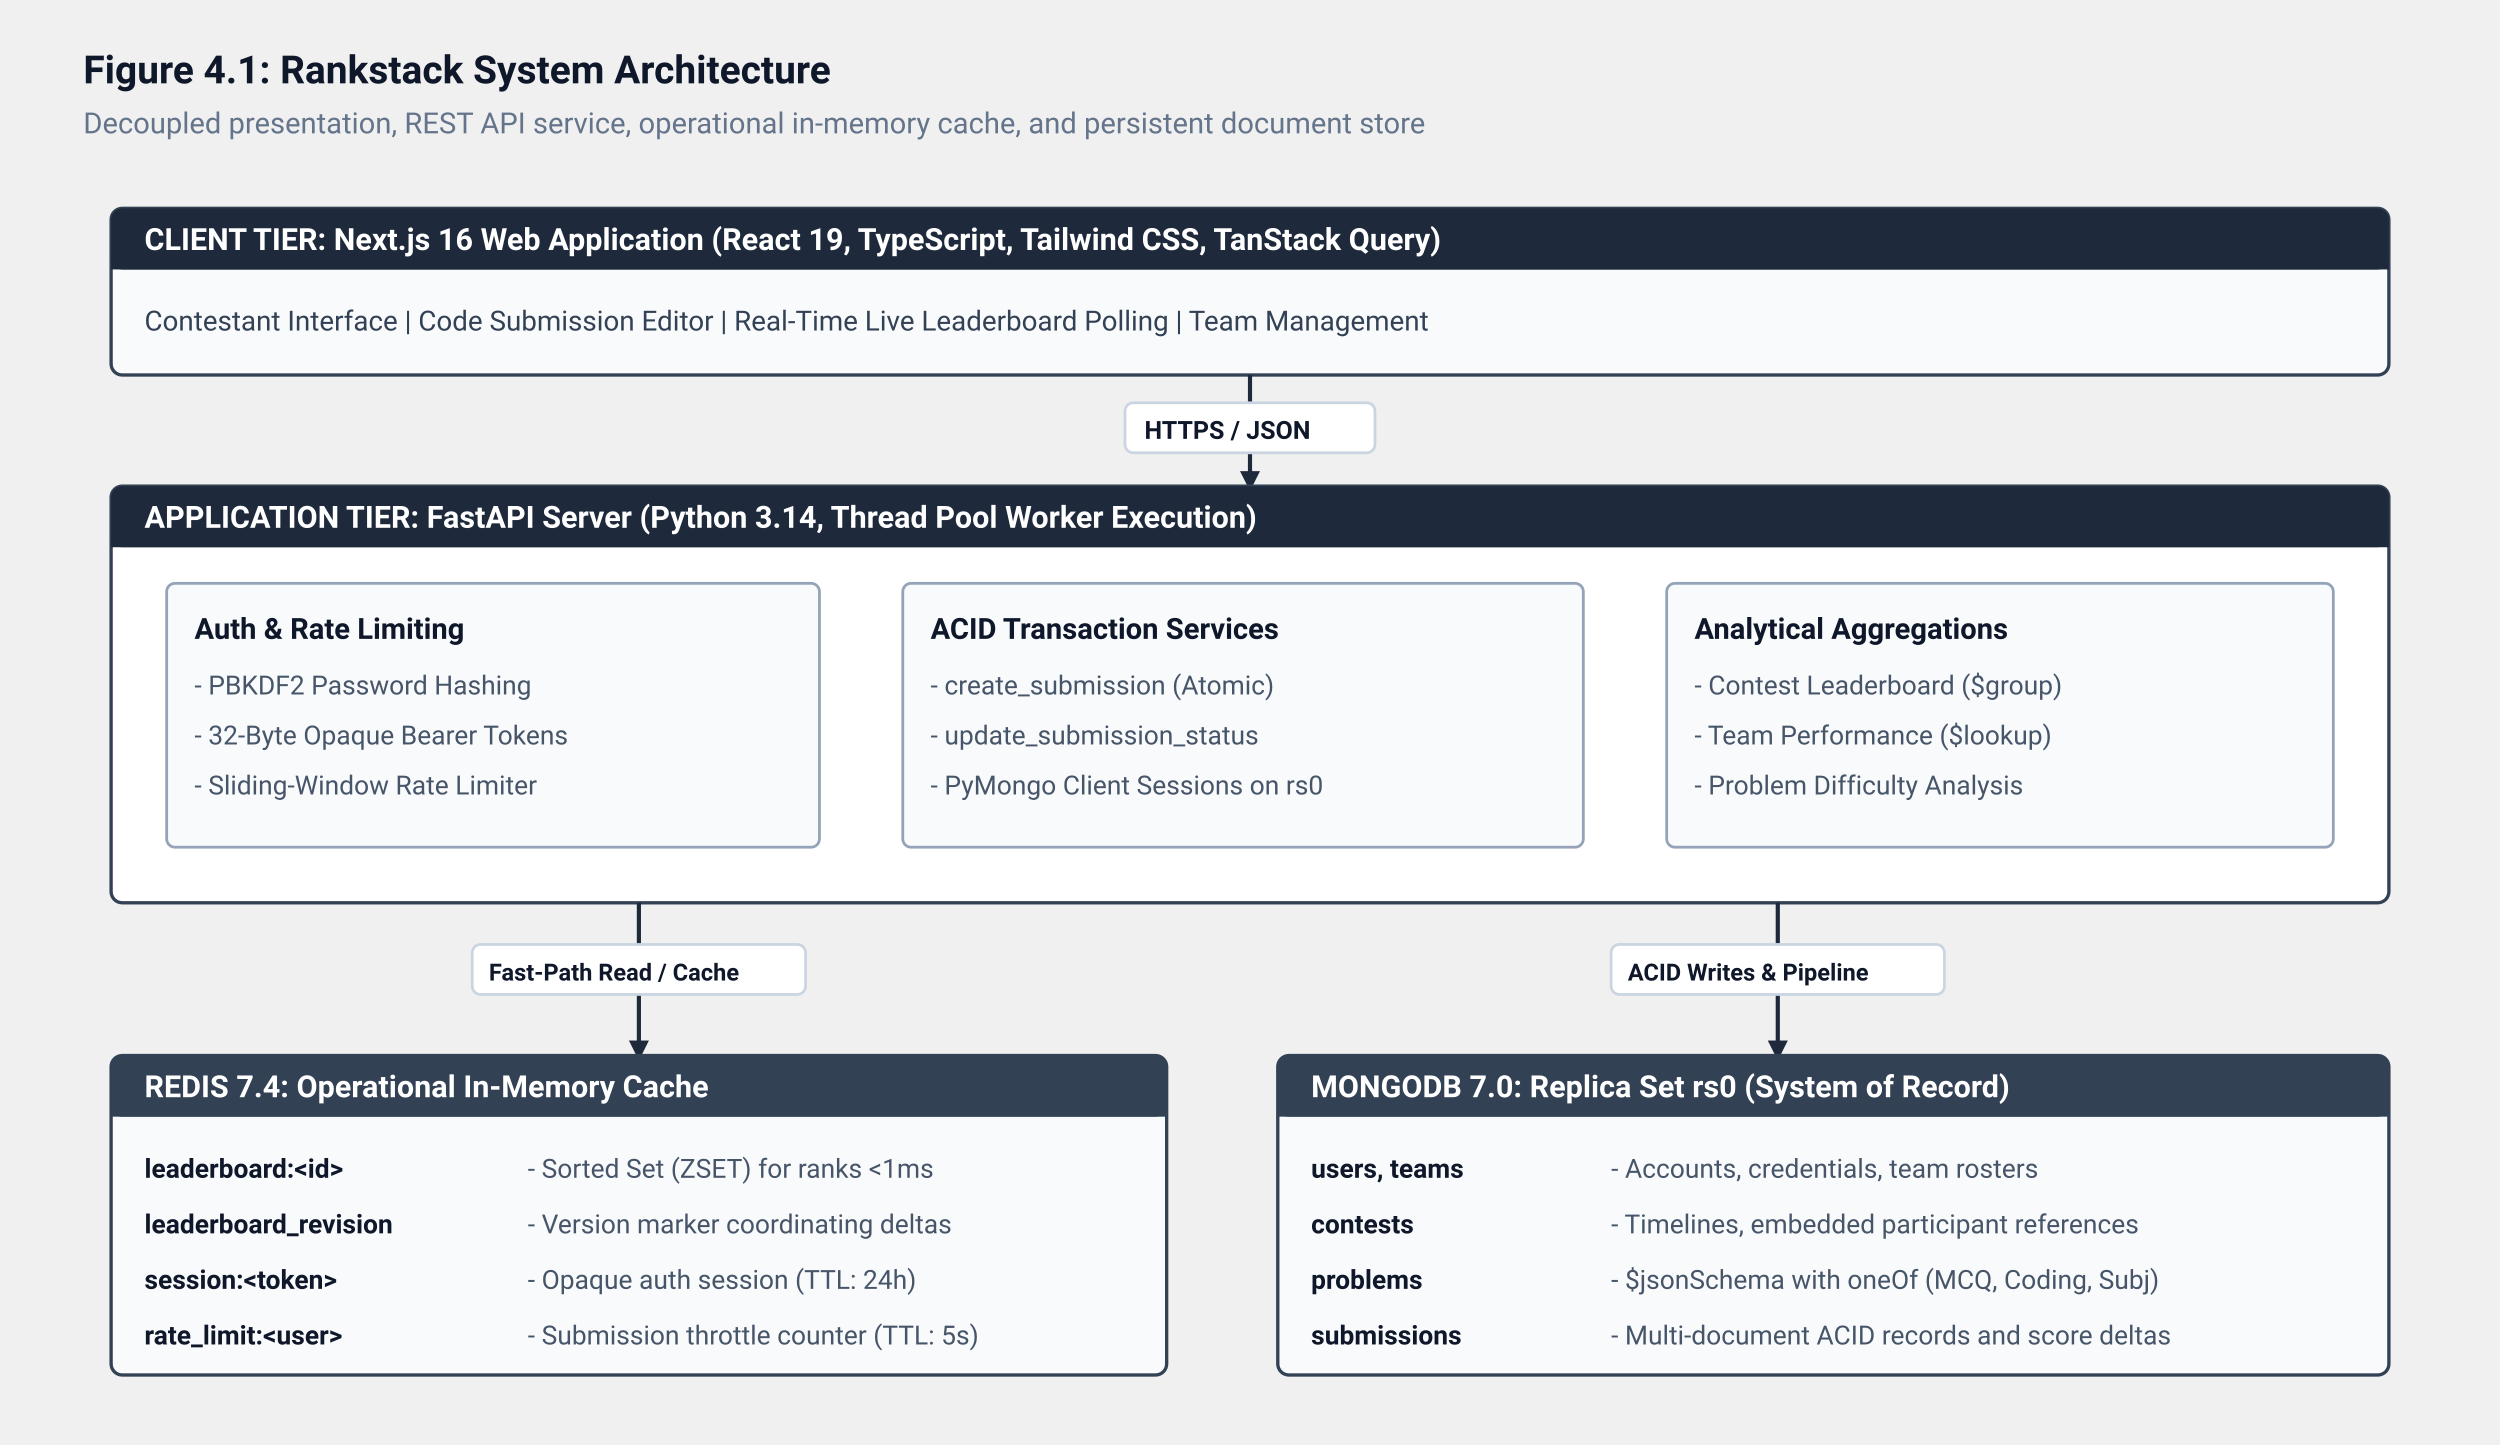
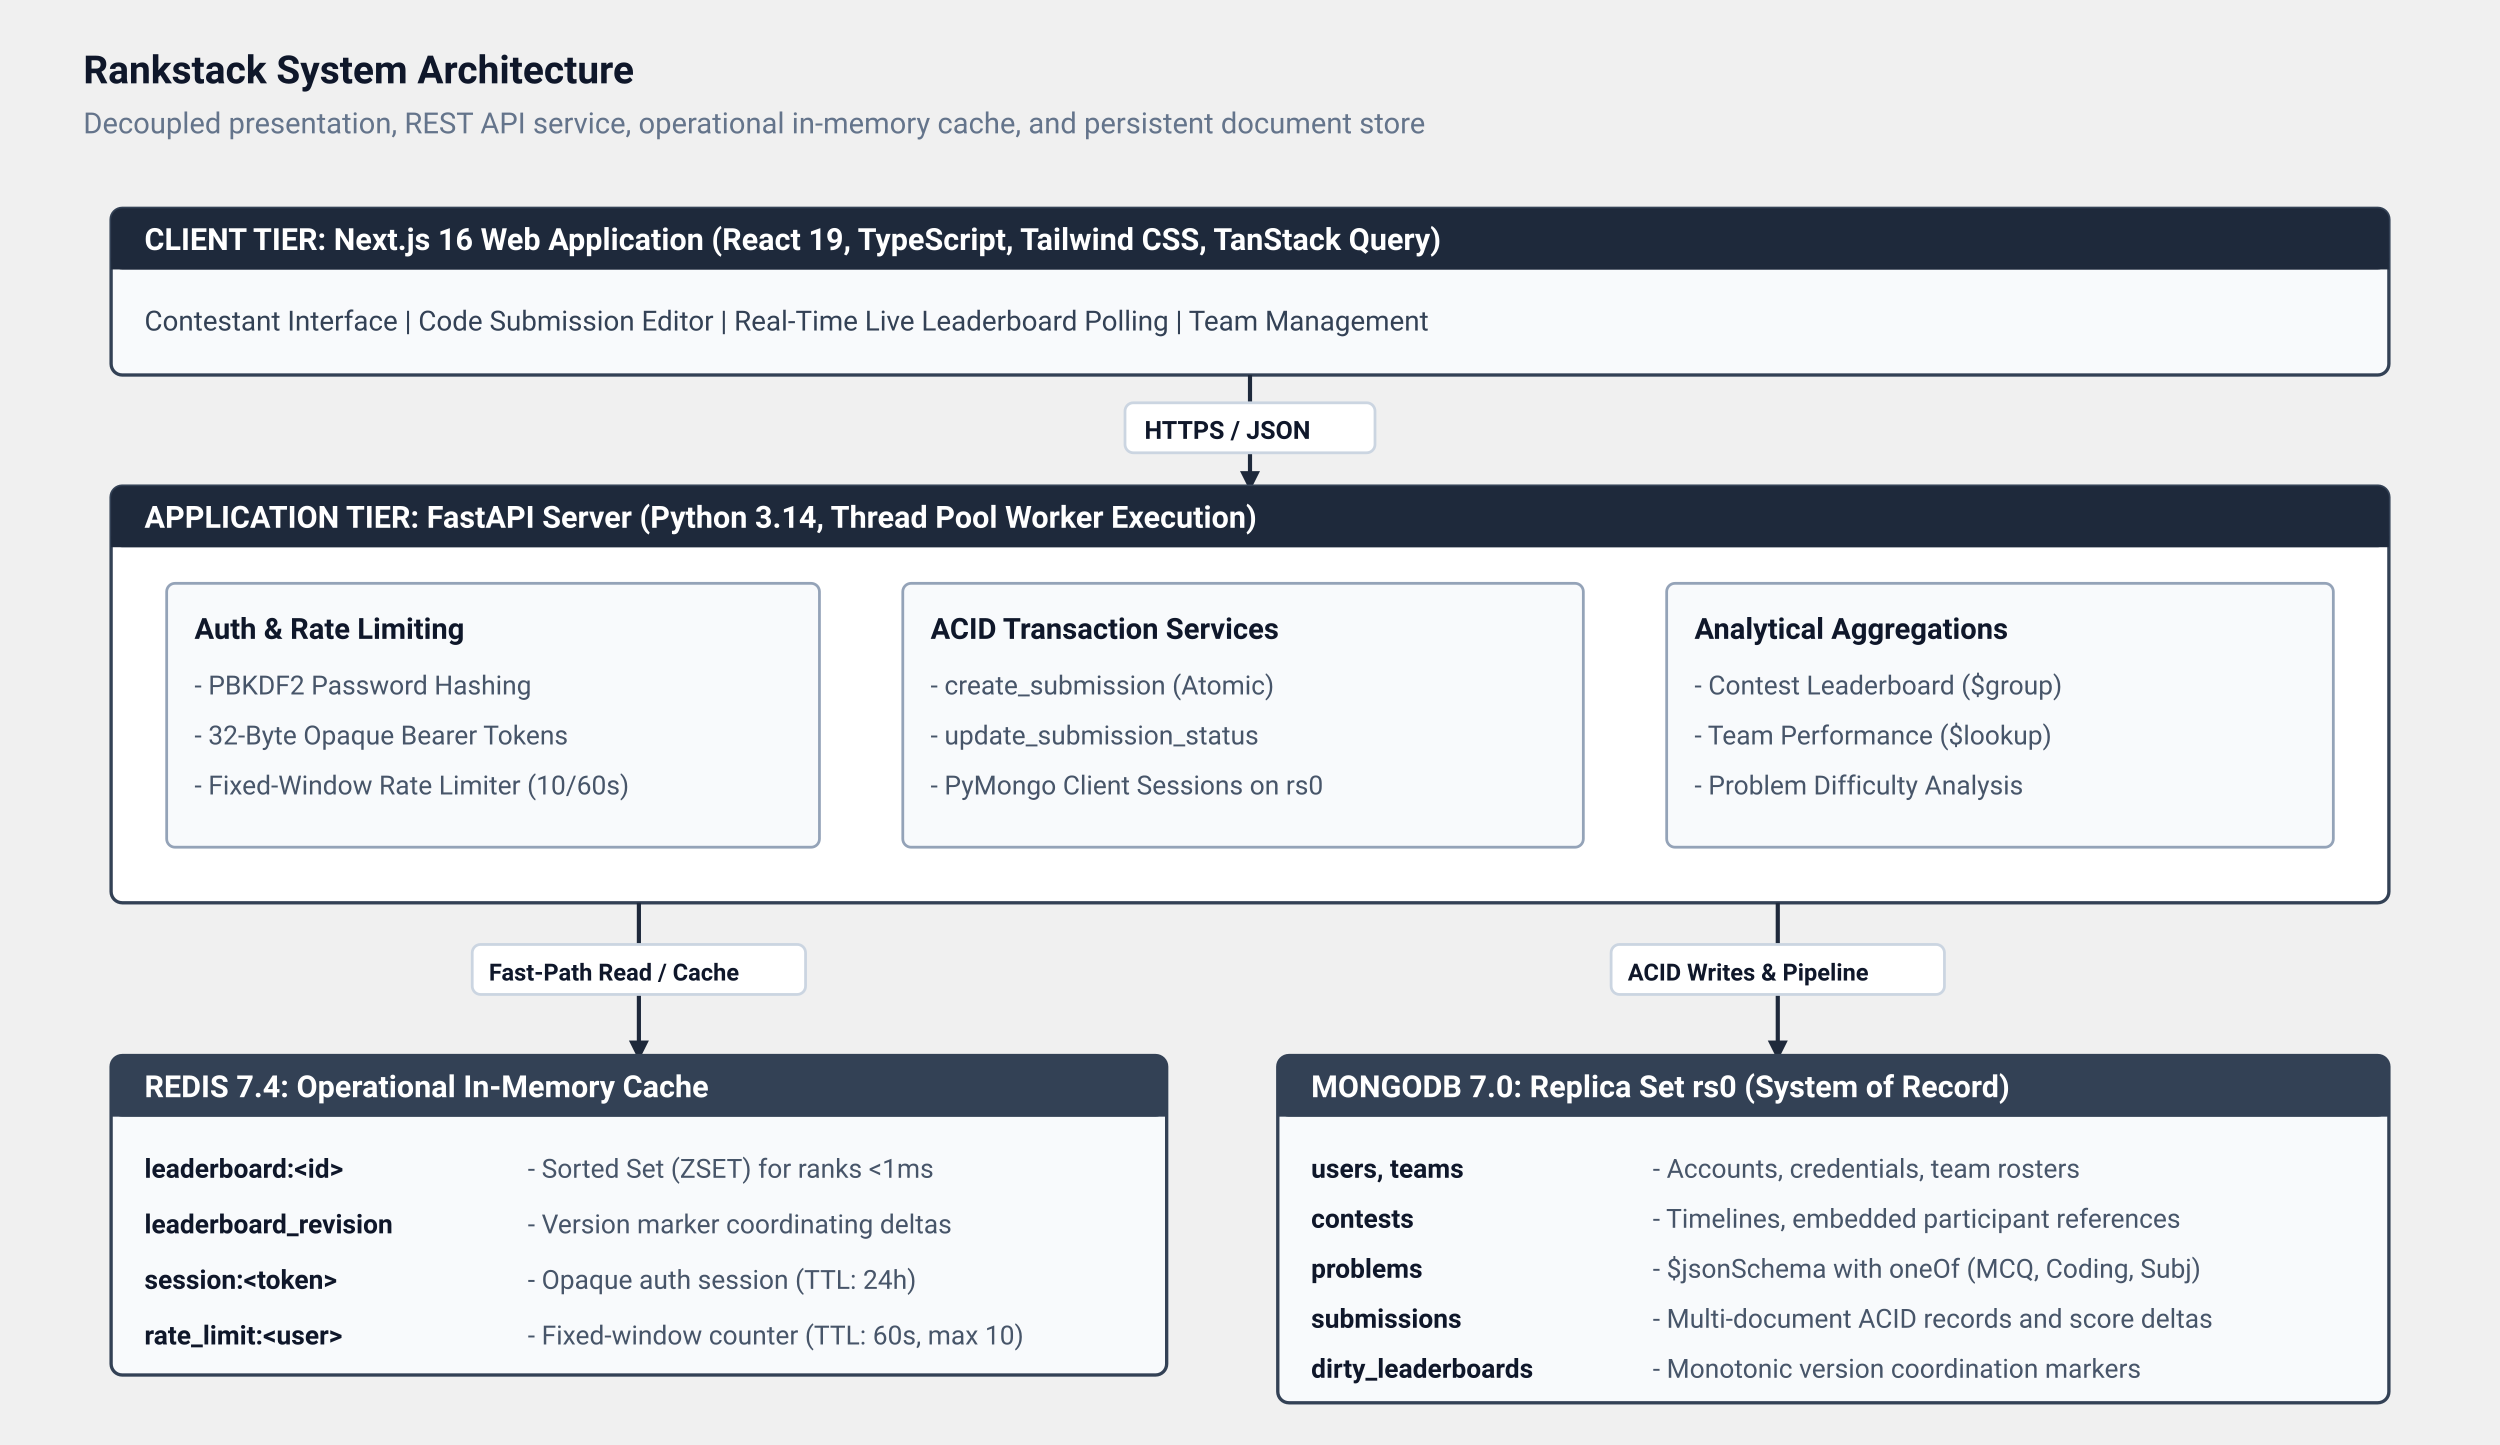
<svg xmlns="http://www.w3.org/2000/svg" viewBox="0 0 900 520" width="100%" height="100%" style="background:#ffffff; font-family: ui-sans-serif, system-ui, -apple-system, BlinkMacSystemFont, 'Segoe UI', Roboto, Helvetica, Arial, sans-serif;">
  <defs>
    <marker id="arrow" viewBox="0 0 10 10" refX="6" refY="5" markerWidth="6" markerHeight="6" orient="auto-start-reverse">
      <path d="M 0 1 L 8 5 L 0 9 z" fill="#1e293b" />
    </marker>
-     <marker id="arrow-dashed" viewBox="0 0 10 10" refX="6" refY="5" markerWidth="6" markerHeight="6" orient="auto-start-reverse">
-       <path d="M 0 1 L 8 5 L 0 9 z" fill="#64748b" />
-     </marker>
  </defs>
-   <text x="30" y="30" font-size="14" font-weight="bold" fill="#0f172a">Figure 4.1: Rankstack System Architecture</text>
+   <text x="30" y="30" font-size="14" font-weight="bold" fill="#0f172a">Rankstack System Architecture</text>
  <text x="30" y="48" font-size="10.5" fill="#64748b">Decoupled presentation, REST API service, operational in-memory cache, and persistent document store</text>
  <g transform="translate(40, 75)">
    <rect width="820" height="60" rx="4" fill="#f8fafc" stroke="#334155" stroke-width="1.2" />
    <rect width="820" height="22" rx="4" fill="#1e293b" />
    <rect y="18" width="820" height="4" fill="#1e293b" />
    <text x="12" y="15" font-size="11" font-weight="bold" fill="#ffffff">CLIENT TIER: Next.js 16 Web Application (React 19, TypeScript, Tailwind CSS, TanStack Query)</text>
    <text x="12" y="44" font-size="10" fill="#334155">Contestant Interface | Code Submission Editor | Real-Time Live Leaderboard Polling | Team Management</text>
  </g>
  <path d="M 450 135 L 450 175" fill="none" stroke="#1e293b" stroke-width="1.5" marker-end="url(#arrow)" />
  <rect x="405" y="145" width="90" height="18" fill="#ffffff" stroke="#cbd5e1" rx="3" />
  <text x="412" y="158" font-size="9" font-weight="bold" fill="#0f172a">HTTPS / JSON</text>
  <g transform="translate(40, 175)">
    <rect width="820" height="150" rx="4" fill="#ffffff" stroke="#334155" stroke-width="1.2" />
    <rect width="820" height="22" rx="4" fill="#1e293b" />
    <rect y="18" width="820" height="4" fill="#1e293b" />
    <text x="12" y="15" font-size="11" font-weight="bold" fill="#ffffff">APPLICATION TIER: FastAPI Server (Python 3.14, Thread Pool Worker Execution)</text>
    <g transform="translate(20, 35)">
      <rect width="235" height="95" rx="3" fill="#f8fafc" stroke="#94a3b8" stroke-width="1" />
      <text x="10" y="20" font-size="10.5" font-weight="bold" fill="#0f172a">Auth &amp; Rate Limiting</text>
      <text x="10" y="40" font-size="9.5" fill="#475569">- PBKDF2 Password Hashing</text>
      <text x="10" y="58" font-size="9.5" fill="#475569">- 32-Byte Opaque Bearer Tokens</text>
-       <text x="10" y="76" font-size="9.5" fill="#475569">- Sliding-Window Rate Limiter</text>
+       <text x="10" y="76" font-size="9.5" fill="#475569">- Fixed-Window Rate Limiter (10/60s)</text>
    </g>
    <g transform="translate(285, 35)">
      <rect width="245" height="95" rx="3" fill="#f8fafc" stroke="#94a3b8" stroke-width="1" />
      <text x="10" y="20" font-size="10.5" font-weight="bold" fill="#0f172a">ACID Transaction Services</text>
      <text x="10" y="40" font-size="9.5" fill="#475569">- create_submission (Atomic)</text>
      <text x="10" y="58" font-size="9.5" fill="#475569">- update_submission_status</text>
      <text x="10" y="76" font-size="9.5" fill="#475569">- PyMongo Client Sessions on rs0</text>
    </g>
    <g transform="translate(560, 35)">
      <rect width="240" height="95" rx="3" fill="#f8fafc" stroke="#94a3b8" stroke-width="1" />
      <text x="10" y="20" font-size="10.5" font-weight="bold" fill="#0f172a">Analytical Aggregations</text>
      <text x="10" y="40" font-size="9.5" fill="#475569">- Contest Leaderboard ($group)</text>
      <text x="10" y="58" font-size="9.5" fill="#475569">- Team Performance ($lookup)</text>
      <text x="10" y="76" font-size="9.5" fill="#475569">- Problem Difficulty Analysis</text>
    </g>
  </g>
  <path d="M 230 325 L 230 380" fill="none" stroke="#1e293b" stroke-width="1.5" marker-end="url(#arrow)" />
  <rect x="170" y="340" width="120" height="18" fill="#ffffff" stroke="#cbd5e1" rx="3" />
  <text x="176" y="353" font-size="8.5" font-weight="bold" fill="#0f172a">Fast-Path Read / Cache</text>
  <path d="M 640 325 L 640 380" fill="none" stroke="#1e293b" stroke-width="1.5" marker-end="url(#arrow)" />
  <rect x="580" y="340" width="120" height="18" fill="#ffffff" stroke="#cbd5e1" rx="3" />
  <text x="586" y="353" font-size="8.5" font-weight="bold" fill="#0f172a">ACID Writes &amp; Pipeline</text>
  <g transform="translate(40, 380)">
    <rect width="380" height="115" rx="4" fill="#f8fafc" stroke="#334155" stroke-width="1.2" />
    <rect width="380" height="22" rx="4" fill="#334155" />
    <rect y="18" width="380" height="4" fill="#334155" />
    <text x="12" y="15" font-size="11" font-weight="bold" fill="#ffffff">REDIS 7.4: Operational In-Memory Cache</text>
    <text x="12" y="44" font-size="9.5" font-weight="bold" fill="#0f172a">leaderboard:&lt;id&gt;</text>
    <text x="150" y="44" font-size="9.5" fill="#475569">- Sorted Set (ZSET) for ranks &lt;1ms</text>
    <text x="12" y="64" font-size="9.5" font-weight="bold" fill="#0f172a">leaderboard_revision</text>
    <text x="150" y="64" font-size="9.5" fill="#475569">- Version marker coordinating deltas</text>
    <text x="12" y="84" font-size="9.5" font-weight="bold" fill="#0f172a">session:&lt;token&gt;</text>
    <text x="150" y="84" font-size="9.5" fill="#475569">- Opaque auth session (TTL: 24h)</text>
    <text x="12" y="104" font-size="9.5" font-weight="bold" fill="#0f172a">rate_limit:&lt;user&gt;</text>
-     <text x="150" y="104" font-size="9.5" fill="#475569">- Submission throttle counter (TTL: 5s)</text>
+     <text x="150" y="104" font-size="9.5" fill="#475569">- Fixed-window counter (TTL: 60s, max 10)</text>
  </g>
  <g transform="translate(460, 380)">
-     <rect width="400" height="115" rx="4" fill="#f8fafc" stroke="#334155" stroke-width="1.2" />
+     <rect width="400" height="125" rx="4" fill="#f8fafc" stroke="#334155" stroke-width="1.2" />
    <rect width="400" height="22" rx="4" fill="#334155" />
    <rect y="18" width="400" height="4" fill="#334155" />
    <text x="12" y="15" font-size="11" font-weight="bold" fill="#ffffff">MONGODB 7.0: Replica Set rs0 (System of Record)</text>
    <text x="12" y="44" font-size="9.5" font-weight="bold" fill="#0f172a">users, teams</text>
-     <text x="120" y="44" font-size="9.5" fill="#475569">- Accounts, credentials, team rosters</text>
-     <text x="12" y="64" font-size="9.5" font-weight="bold" fill="#0f172a">contests</text>
-     <text x="120" y="64" font-size="9.5" fill="#475569">- Timelines, embedded participant references</text>
-     <text x="12" y="84" font-size="9.5" font-weight="bold" fill="#0f172a">problems</text>
-     <text x="120" y="84" font-size="9.5" fill="#475569">- $jsonSchema with oneOf (MCQ, Coding, Subj)</text>
-     <text x="12" y="104" font-size="9.5" font-weight="bold" fill="#0f172a">submissions</text>
-     <text x="120" y="104" font-size="9.5" fill="#475569">- Multi-document ACID records and score deltas</text>
+     <text x="135" y="44" font-size="9.5" fill="#475569">- Accounts, credentials, team rosters</text>
+     <text x="12" y="62" font-size="9.5" font-weight="bold" fill="#0f172a">contests</text>
+     <text x="135" y="62" font-size="9.5" fill="#475569">- Timelines, embedded participant references</text>
+     <text x="12" y="80" font-size="9.5" font-weight="bold" fill="#0f172a">problems</text>
+     <text x="135" y="80" font-size="9.5" fill="#475569">- $jsonSchema with oneOf (MCQ, Coding, Subj)</text>
+     <text x="12" y="98" font-size="9.5" font-weight="bold" fill="#0f172a">submissions</text>
+     <text x="135" y="98" font-size="9.5" fill="#475569">- Multi-document ACID records and score deltas</text>
+     <text x="12" y="116" font-size="9.5" font-weight="bold" fill="#0f172a">dirty_leaderboards</text>
+     <text x="135" y="116" font-size="9.5" fill="#475569">- Monotonic version coordination markers</text>
  </g>
</svg>
